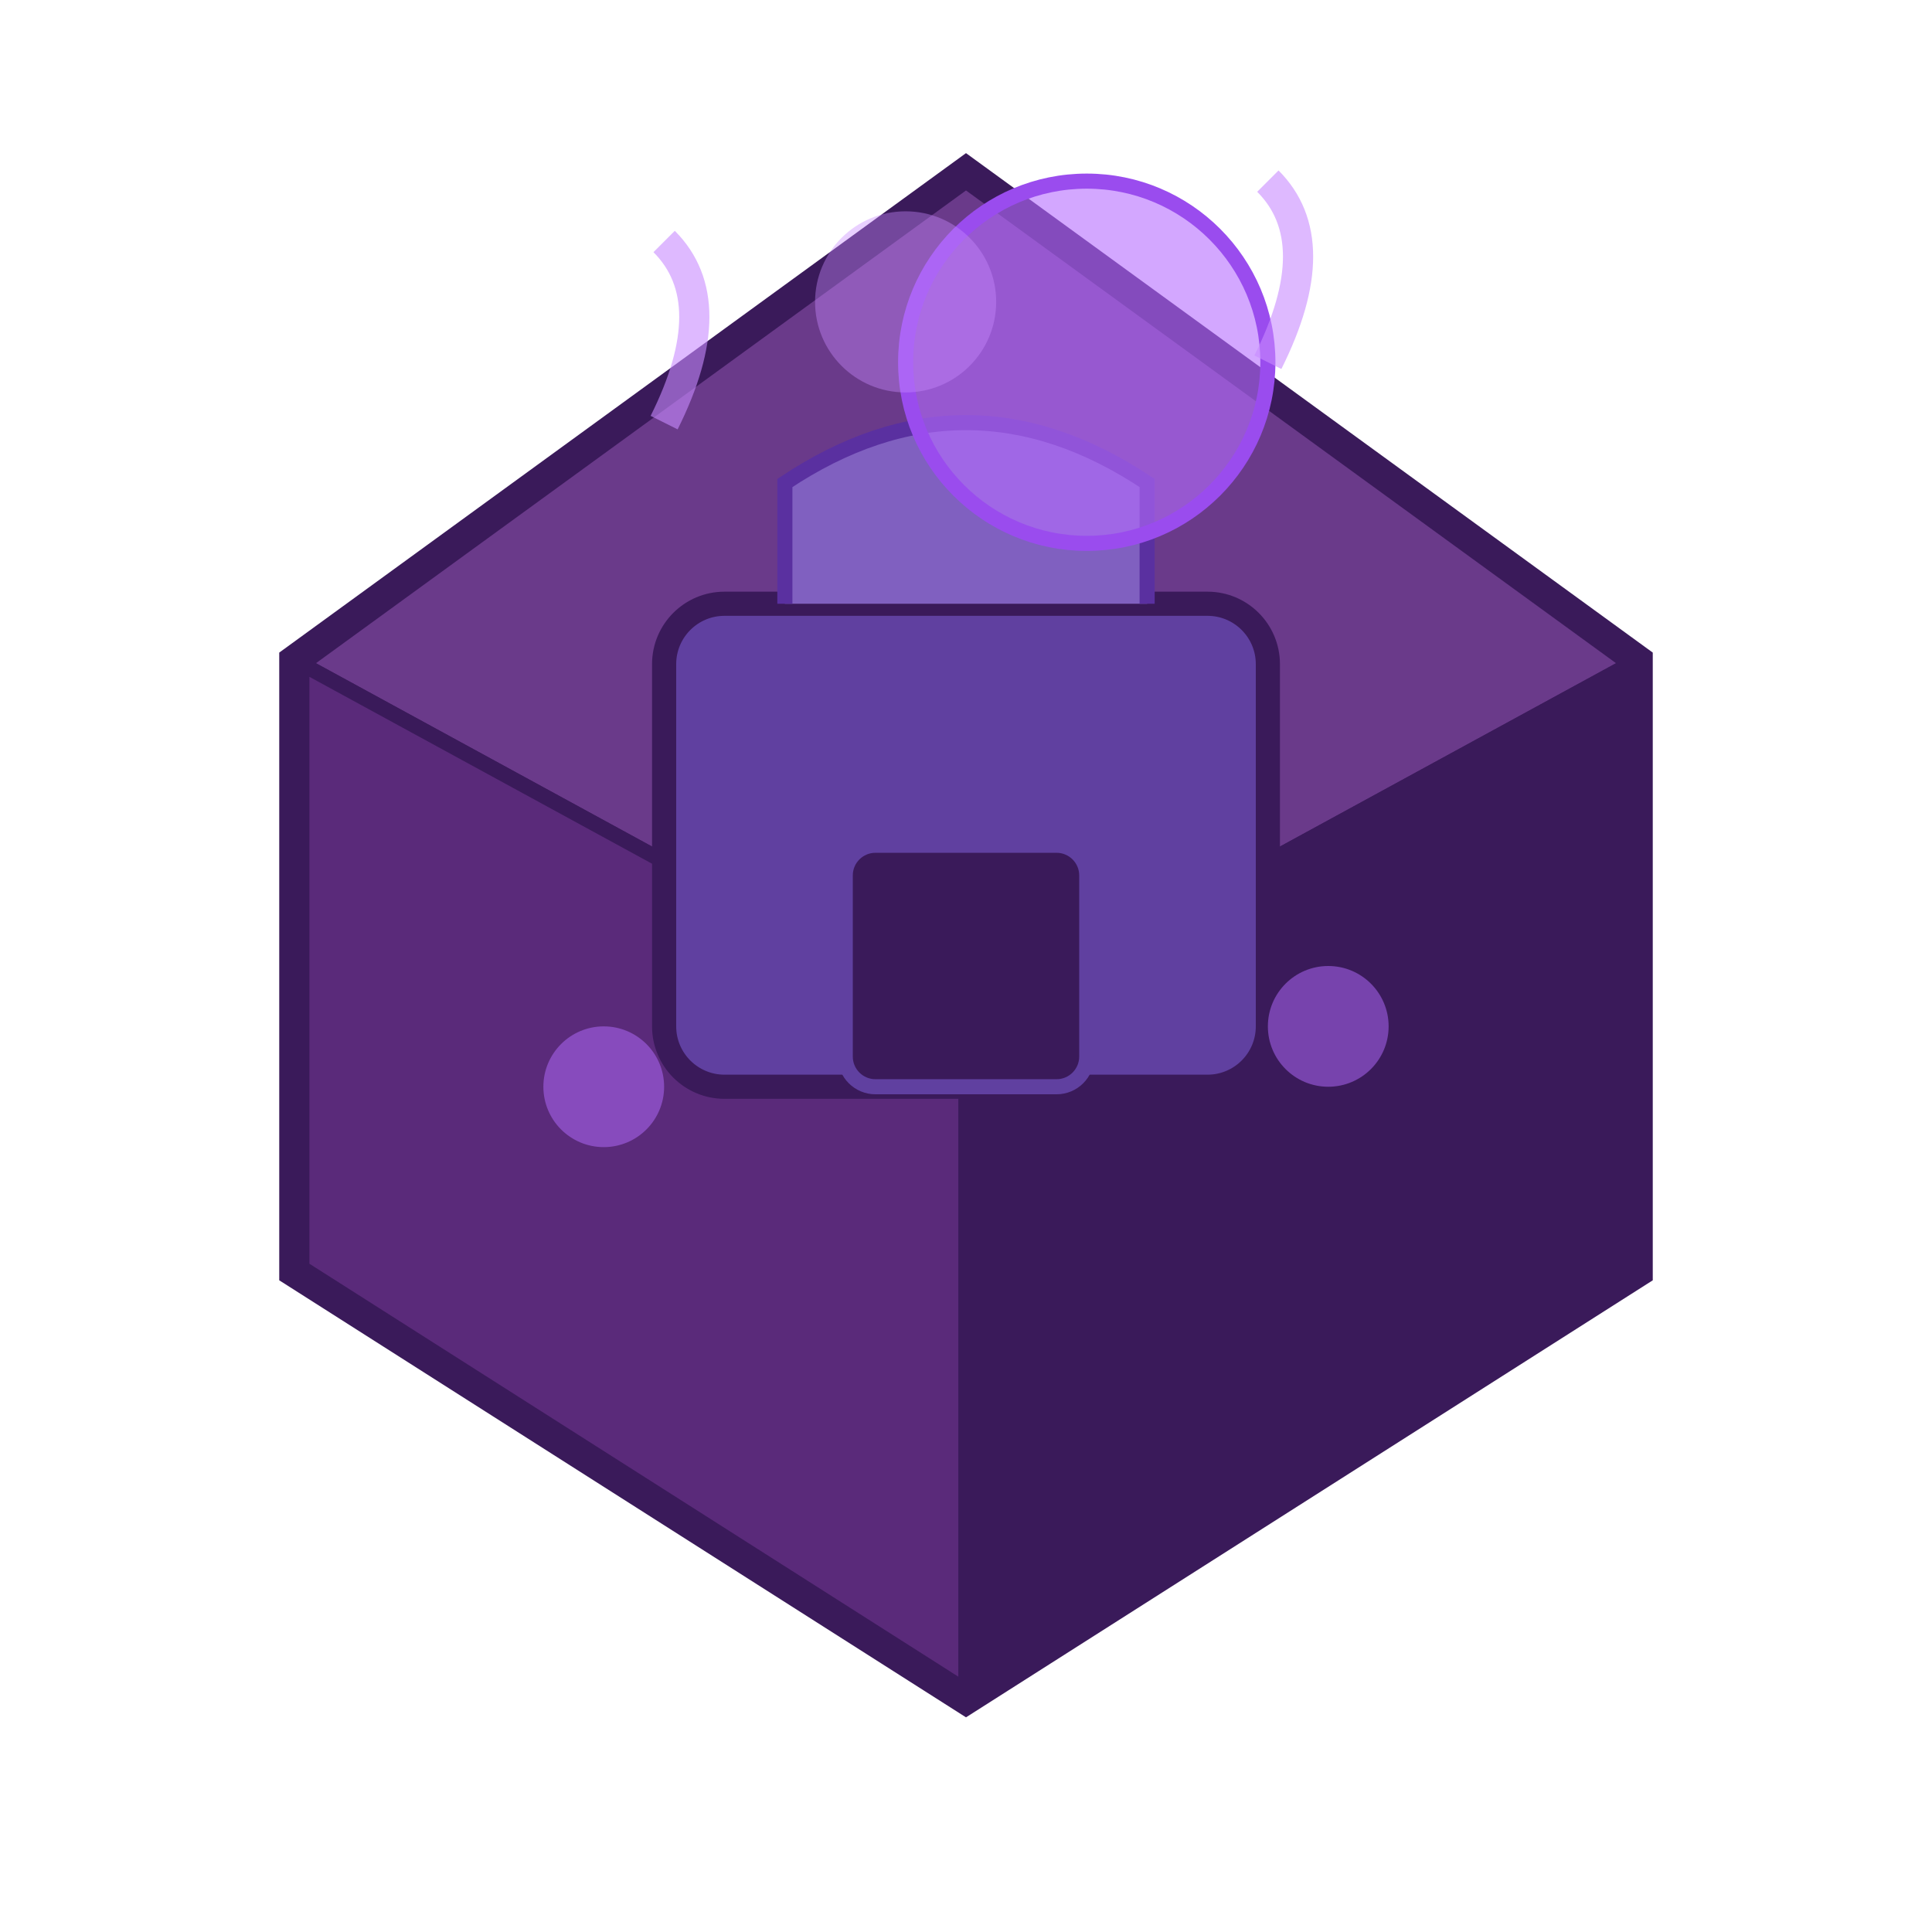
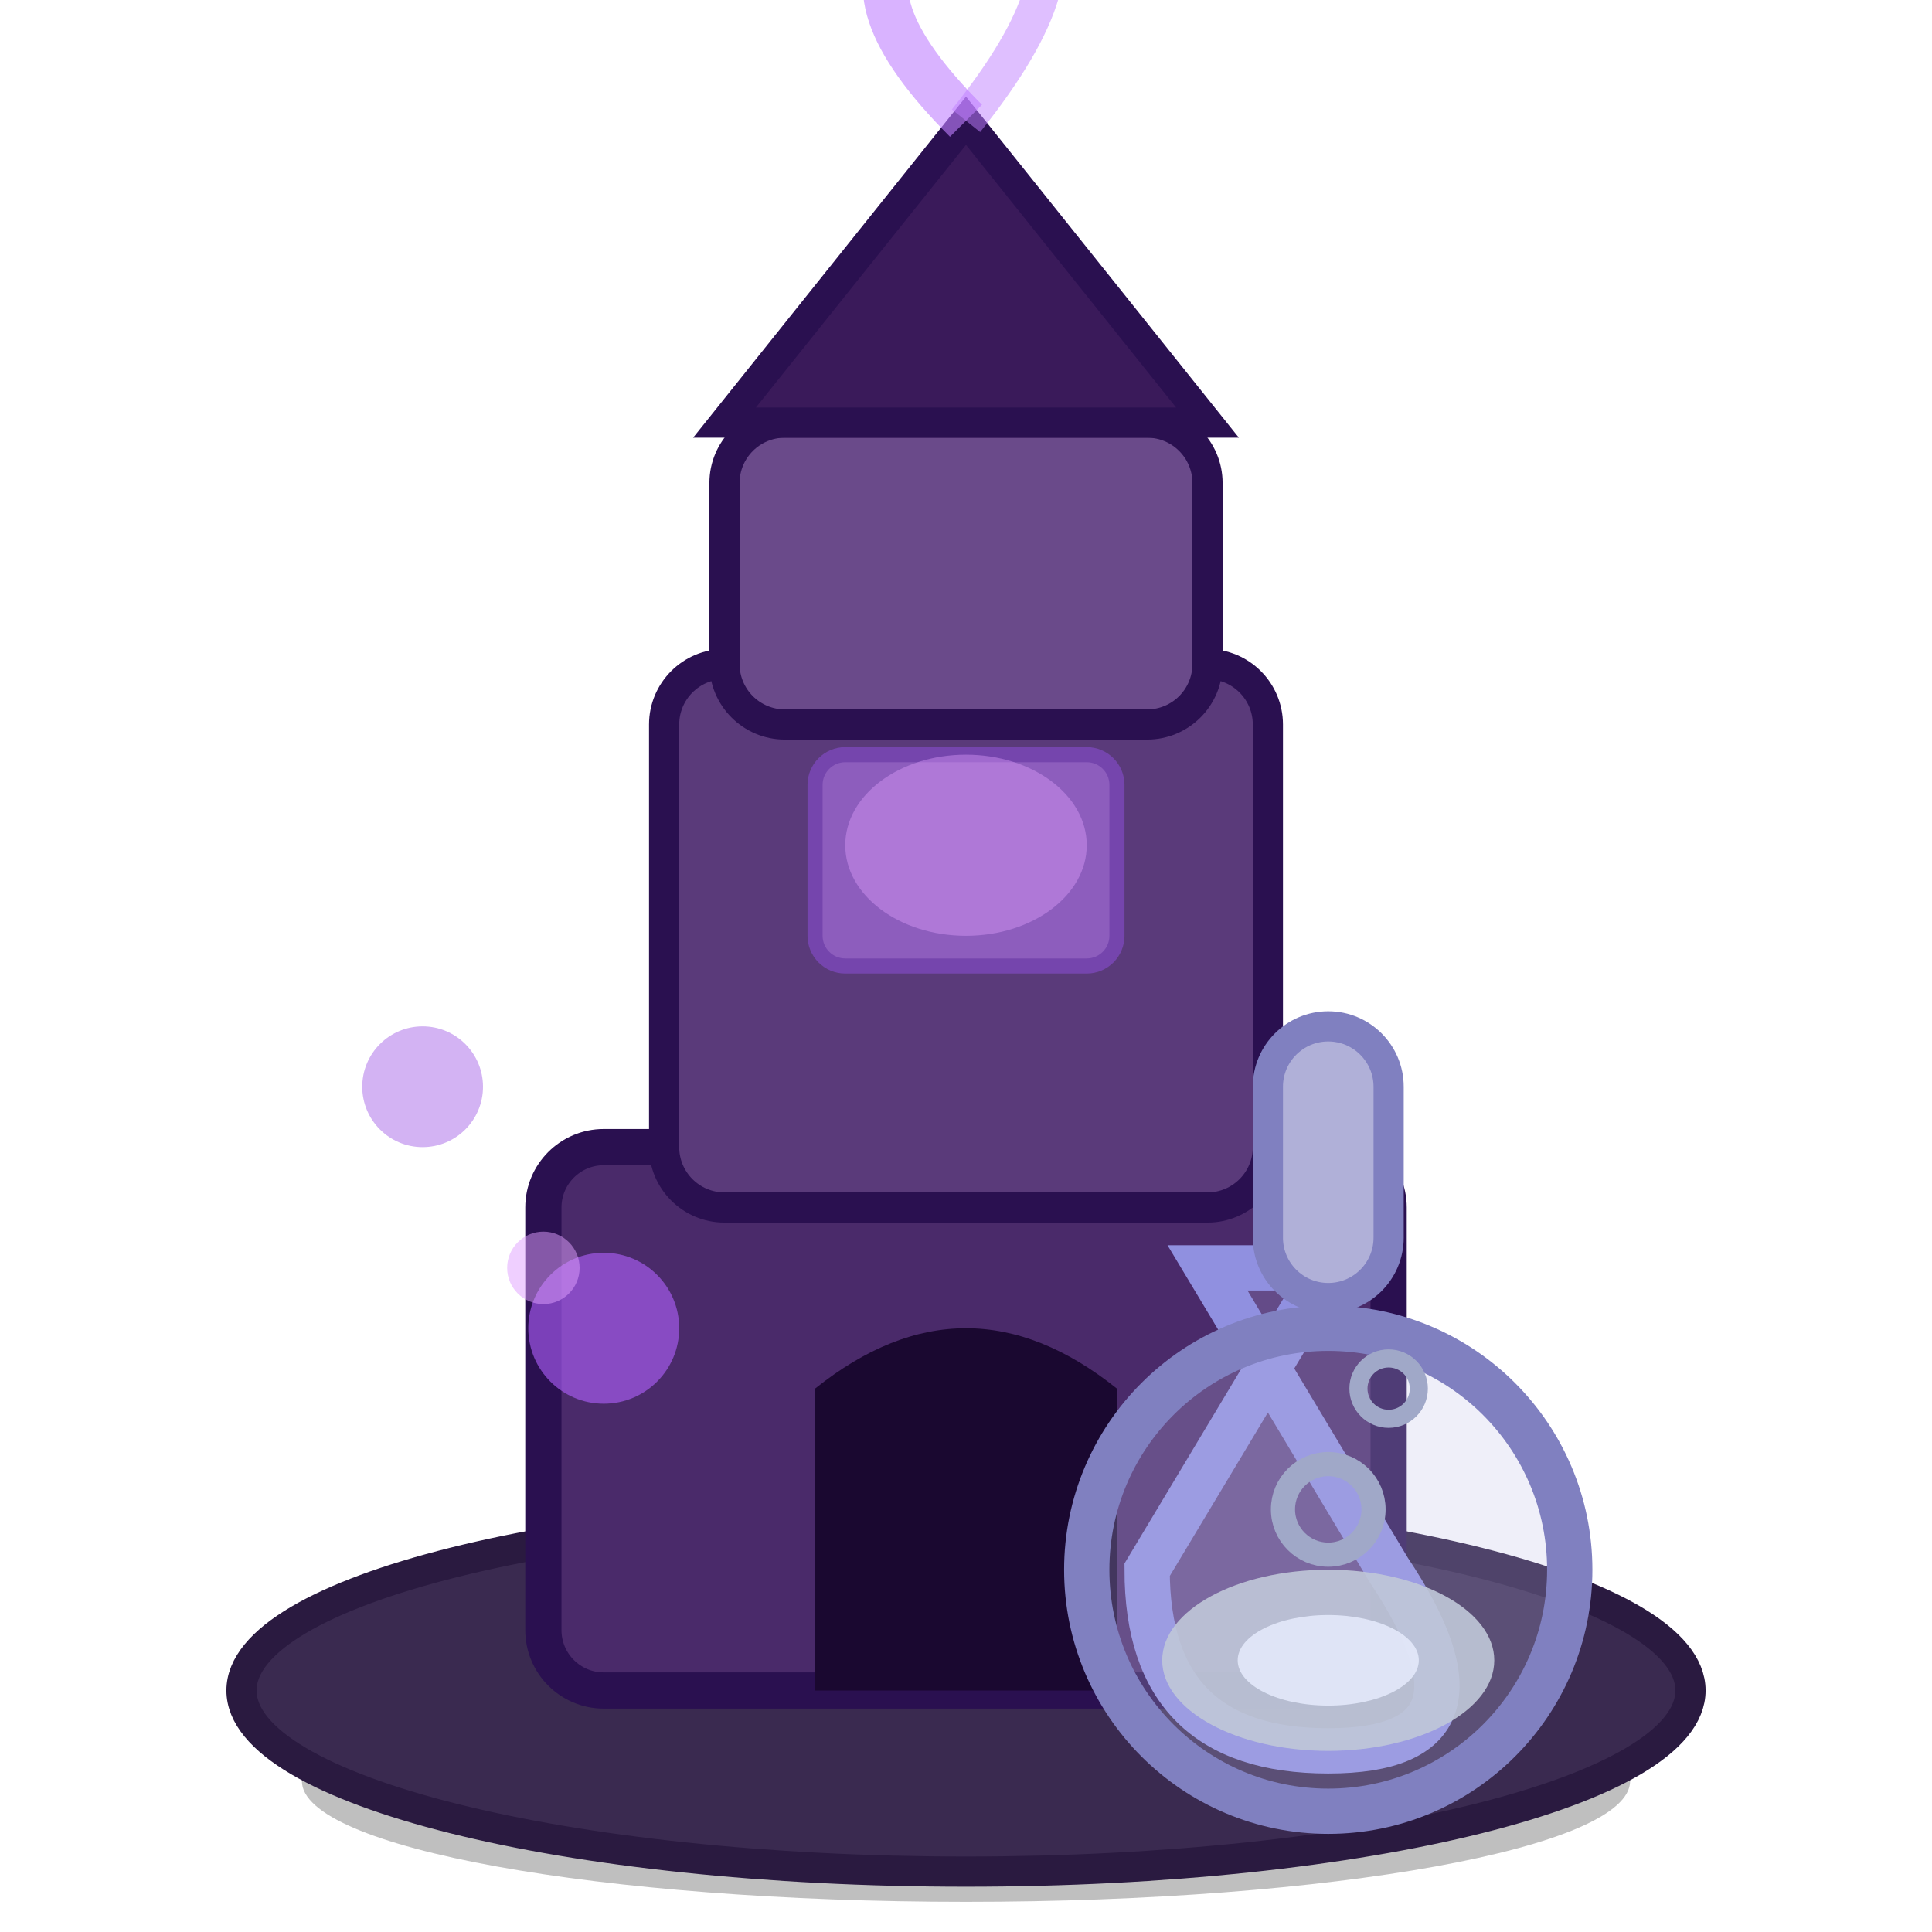
<svg xmlns="http://www.w3.org/2000/svg" viewBox="0 0 64 64">
-   <polygon points="32,6 54,22 54,42 32,56 10,42 10,22" fill="#4a2a6a" stroke="#3a1a5a" stroke-width="1.5" />
-   <polygon points="32,6 54,22 32,34 10,22" fill="#6a3a8a" stroke="#3a1a5a" stroke-width="0.5" />
-   <polygon points="10,22 32,34 32,56 10,42" fill="#5a2a7a" stroke="#3a1a5a" stroke-width="0.5" />
-   <polygon points="32,34 54,22 54,42 32,56" fill="#3a1a5a" stroke="#3a1a5a" stroke-width="0.5" />
-   <rect x="22" y="20" width="20" height="16" rx="2" fill="#6040a0" stroke="#3a1a5a" stroke-width="0.8" />
-   <path d="M 26 20 L 26 16 Q 32 12, 38 16 L 38 20" fill="#8060c0" stroke="#5a30a0" stroke-width="0.5" />
-   <circle cx="36" cy="12" r="6" fill="#b56cff" fill-opacity="0.6" stroke="#9a4cee" stroke-width="0.5" />
-   <circle cx="30" cy="10" r="3" fill="#c88aff" fill-opacity="0.4" />
-   <rect x="28" y="28" width="8" height="8" rx="1" fill="#3a1a5a" stroke="#6040a0" stroke-width="0.5" />
-   <circle cx="20" cy="36" r="2" fill="#b56cff" fill-opacity="0.5" />
-   <circle cx="44" cy="34" r="2" fill="#b56cff" fill-opacity="0.5" />
-   <path d="M 22 14 Q 24 10, 22 8" fill="none" stroke="#c88aff" stroke-width="1" stroke-opacity="0.6" />
-   <path d="M 42 12 Q 44 8, 42 6" fill="none" stroke="#c88aff" stroke-width="1" stroke-opacity="0.6" />
+   <ellipse cx="32" cy="59" rx="22" ry="4" fill="#00000040" />
+   <ellipse cx="32" cy="56" rx="24" ry="6" fill="#3a2a50" stroke="#2a1a40" stroke-width="1" />
+   <rect x="18" y="38" width="28" height="18" rx="2" fill="#4a2a6a" stroke="#2a1050" stroke-width="1.2" />
+   <rect x="22" y="22" width="20" height="18" rx="2" fill="#5a3a7a" stroke="#2a1050" stroke-width="1" />
+   <rect x="24" y="14" width="16" height="10" rx="2" fill="#6a4a8a" stroke="#2a1050" stroke-width="1" />
+   <polygon points="32,4 24,14 40,14" fill="#3a1a5a" stroke="#2a1050" stroke-width="1" />
+   <path d="M27,56 L27,46 Q32,42 37,46 L37,56 Z" fill="#1a0830" />
+   <rect x="27" y="25" width="10" height="7" rx="1" fill="#c080ff" opacity="0.5" stroke="#9050e0" stroke-width="0.5" />
+   <ellipse cx="32" cy="28" rx="4" ry="3" fill="#e0a0ff" opacity="0.4" />
+   <path d="M40,42 L46,52 Q50,58 44,58 Q38,58 38,52 L44,42 Z" fill="#d0d0ff" fill-opacity="0.2" stroke="#9090e0" stroke-width="1.5" />
+   <rect x="42" y="34" width="4" height="9" rx="2" fill="#b0b0d8" stroke="#8080c0" stroke-width="1" />
+   <circle cx="44" cy="52" r="8" fill="#c0c0e8" fill-opacity="0.25" stroke="#8080c0" stroke-width="1.5" />
+   <ellipse cx="44" cy="55" rx="5.5" ry="3" fill="#c0c8d8" opacity="0.9" />
+   <ellipse cx="44" cy="55" rx="3" ry="1.5" fill="#e8eeff" opacity="0.8" />
+   <circle cx="44" cy="50" r="1.5" fill="none" stroke="#a0a8c8" stroke-width="0.8" />
+   <circle cx="46" cy="46" r="1" fill="none" stroke="#a0a8c8" stroke-width="0.6" />
+   <path d="M32,4 Q28,0 30,-2" fill="none" stroke="#c080ff" stroke-width="1.5" opacity="0.6" />
+   <path d="M32,4 Q36,-1 34,-3" fill="none" stroke="#c080ff" stroke-width="1.2" opacity="0.5" />
+   <circle cx="20" cy="44" r="2.5" fill="#b060ff" opacity="0.6" />
+   <circle cx="18" cy="42" r="1.2" fill="#e0a0ff" opacity="0.5" />
+   <circle cx="14" cy="36" r="2" fill="#9040e0" opacity="0.4" />
</svg>
